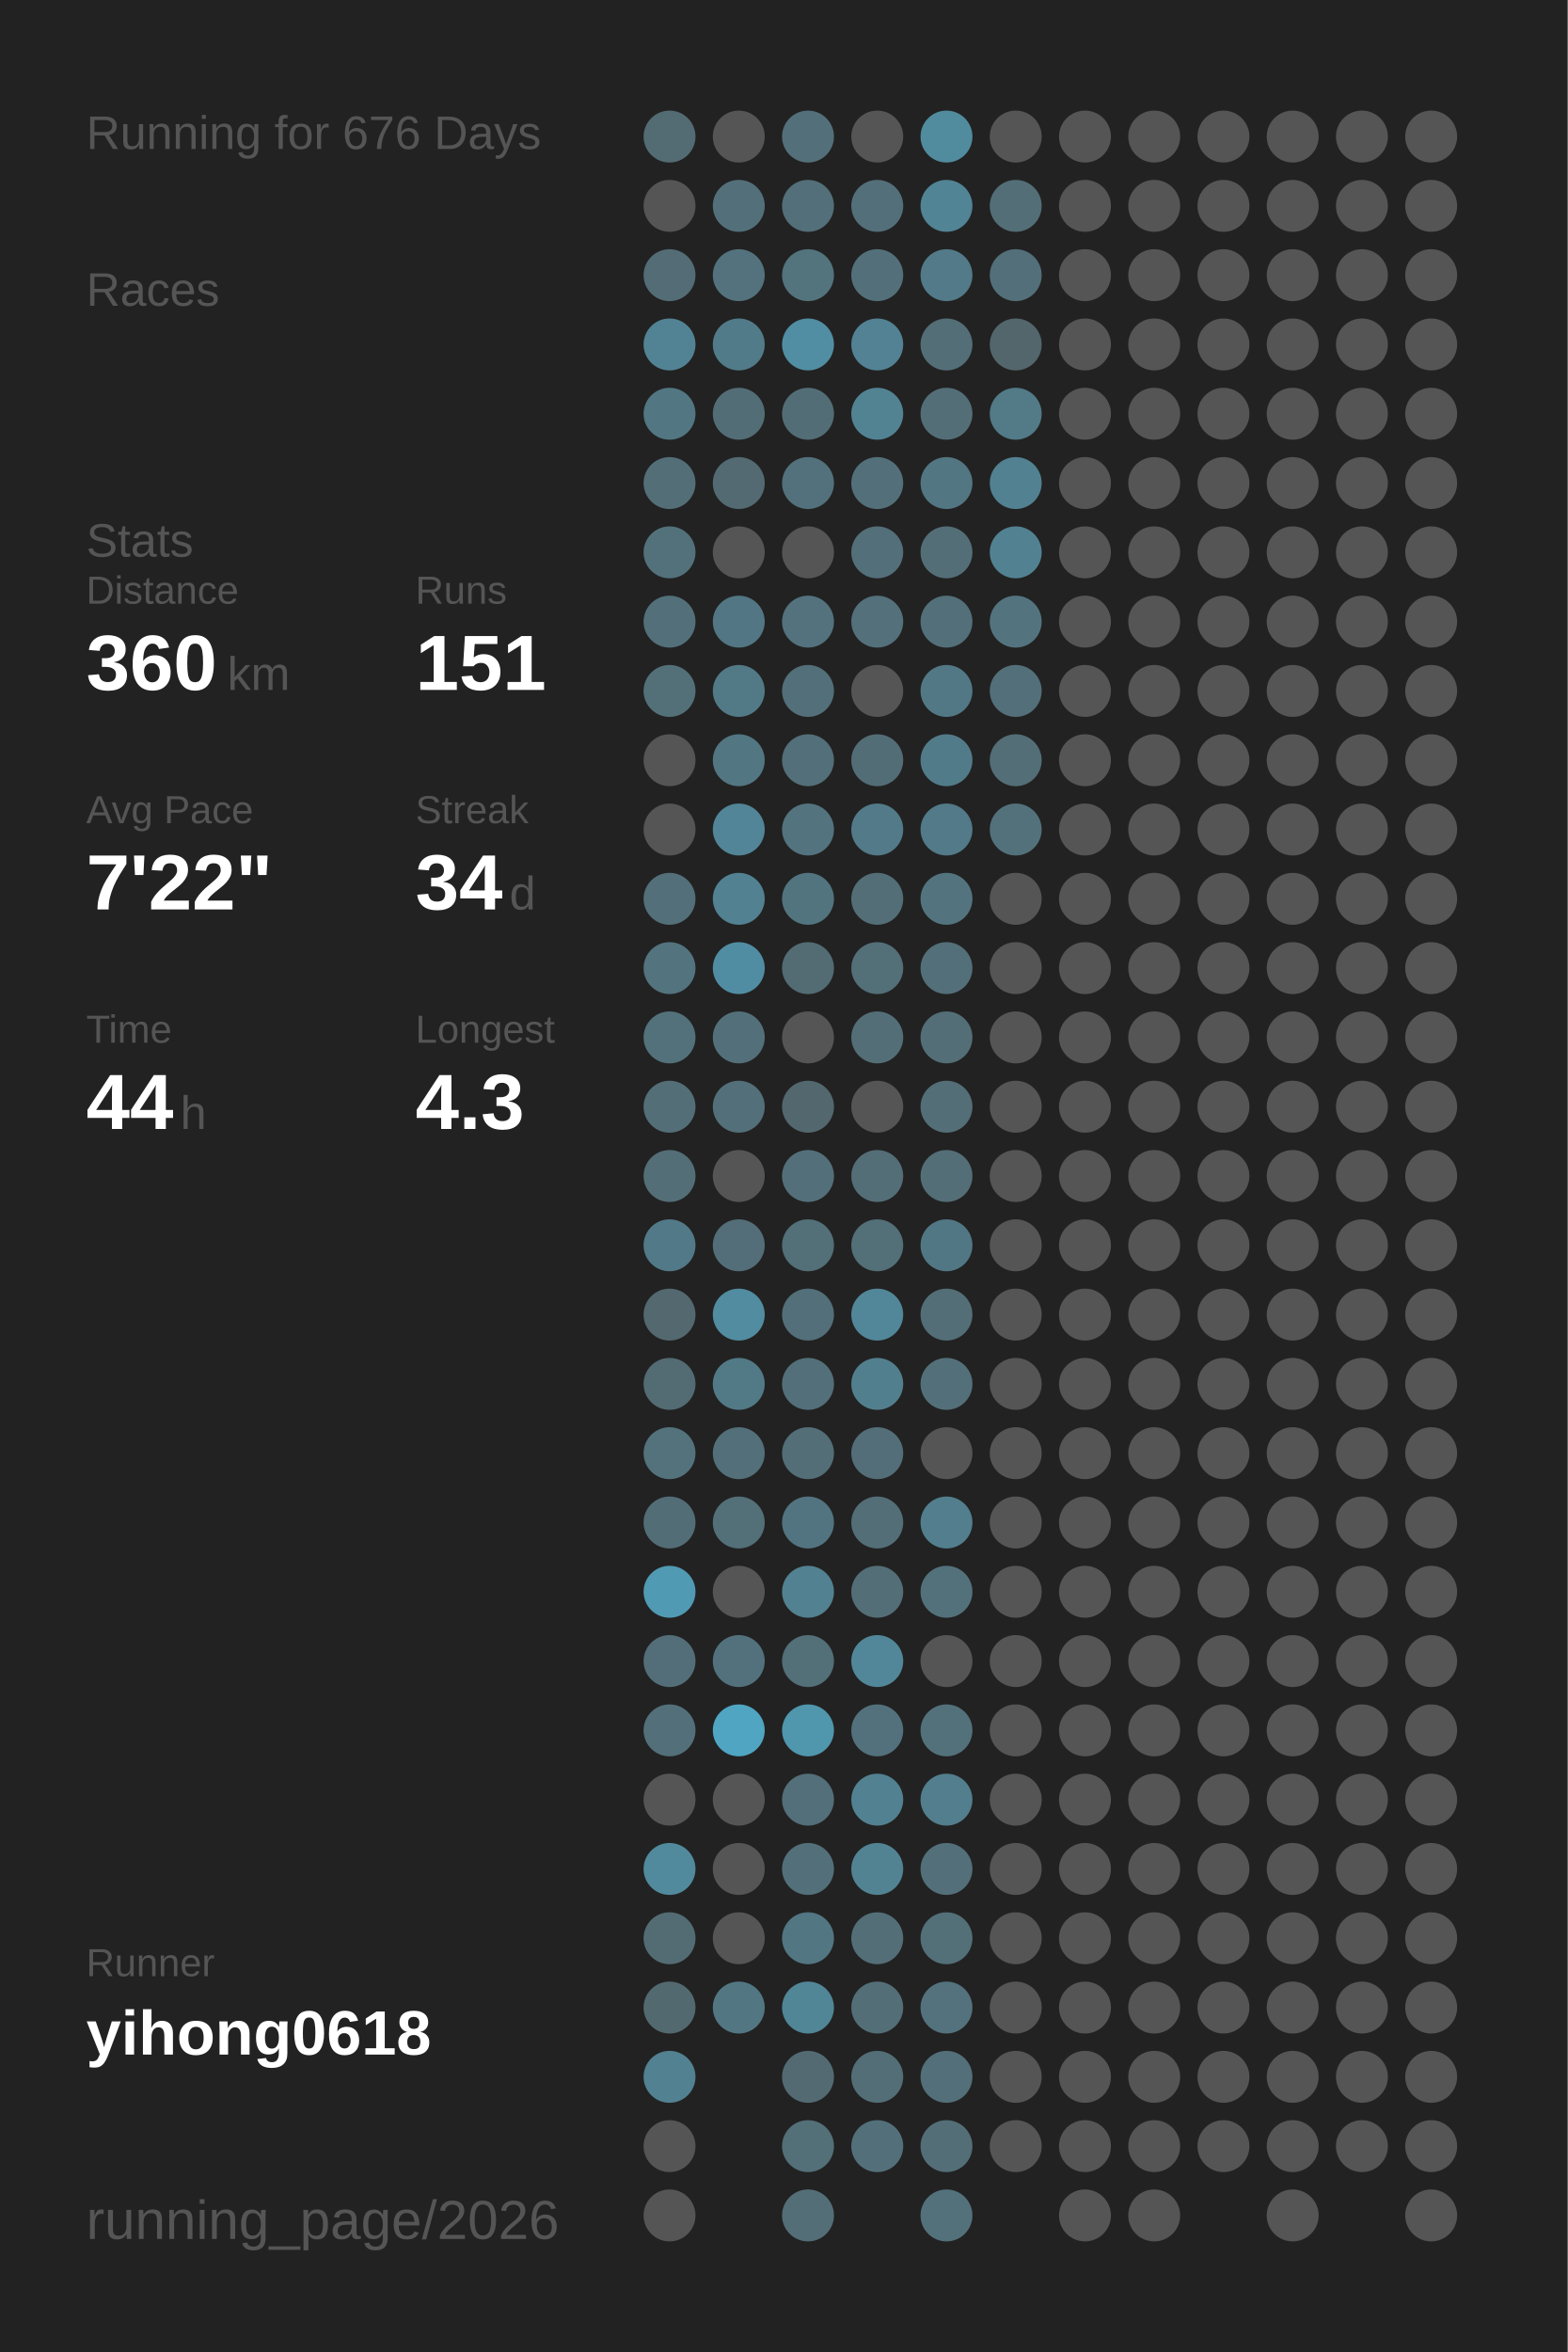
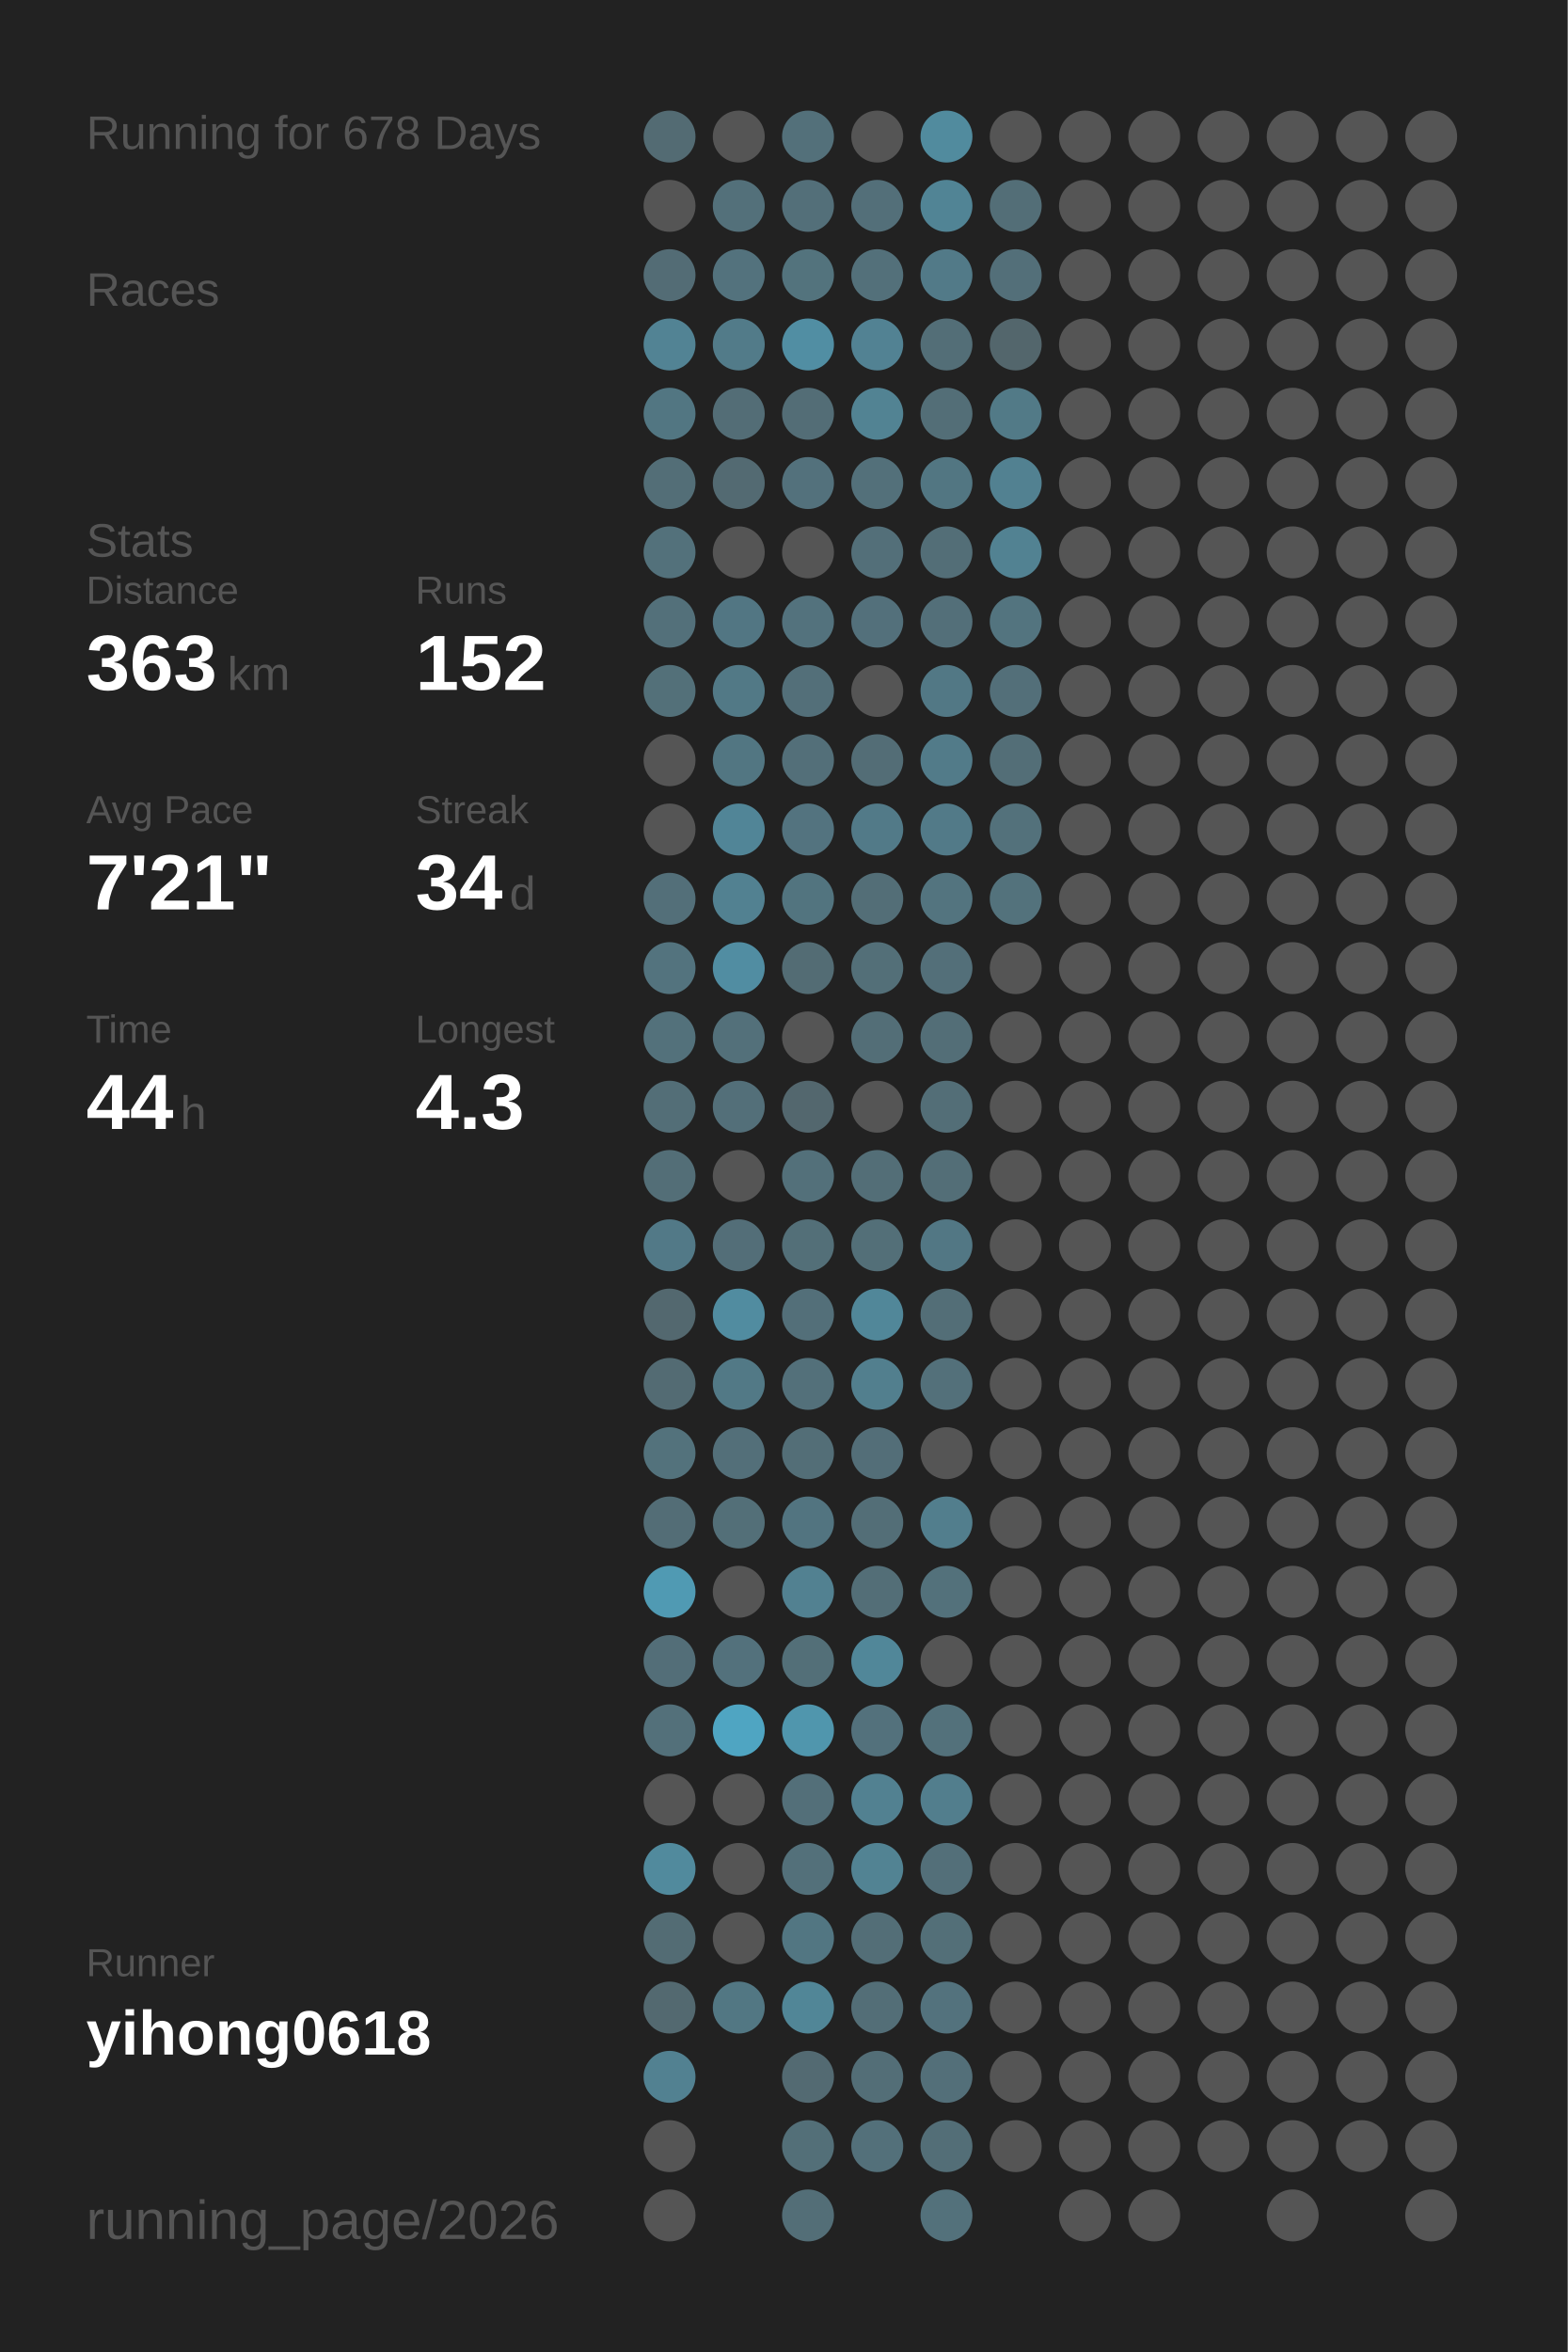
<svg xmlns="http://www.w3.org/2000/svg" baseProfile="full" height="300mm" version="1.1" viewBox="0,0,200,300" width="200mm">
  <defs />
  <rect fill="#222222" height="300" width="200" x="0" y="0" />
-   <text fill="#555555" style="font-size:6px; font-family:Arial;" x="11" y="19">Running for 676 Days</text>
+   <text fill="#555555" style="font-size:6px; font-family:Arial;" x="11" y="19">Running for 678 Days</text>
  <text fill="#555555" style="font-size:6px; font-family:Arial;" x="11" y="39">Races</text>
  <text fill="#555555" style="font-size:6px; font-family:Arial;" x="11" y="71">Stats</text>
  <text fill="#555555" style="font-size:5px; font-family:Arial;" x="11" y="77">Distance</text>
-   <text fill="#FFFFFF" style="font-size:10px; font-family:Arial; font-weight:bold;" x="11" y="88">360</text>
+   <text fill="#FFFFFF" style="font-size:10px; font-family:Arial; font-weight:bold;" x="11" y="88">363</text>
  <text fill="#555555" style="font-size:6px; font-family:Arial;" x="29" y="88">km</text>
  <text fill="#555555" style="font-size:5px; font-family:Arial;" x="53" y="77">Runs</text>
-   <text fill="#FFFFFF" style="font-size:10px; font-family:Arial; font-weight:bold;" x="53" y="88">151</text>
+   <text fill="#FFFFFF" style="font-size:10px; font-family:Arial; font-weight:bold;" x="53" y="88">152</text>
  <text fill="#555555" style="font-size:5px; font-family:Arial;" x="11" y="105">Avg Pace</text>
-   <text fill="#FFFFFF" style="font-size:10px; font-family:Arial; font-weight:bold;" x="11" y="116">7'22"</text>
+   <text fill="#FFFFFF" style="font-size:10px; font-family:Arial; font-weight:bold;" x="11" y="116">7'21"</text>
  <text fill="#555555" style="font-size:5px; font-family:Arial;" x="53" y="105">Streak</text>
  <text fill="#FFFFFF" style="font-size:10px; font-family:Arial; font-weight:bold;" x="53" y="116">34</text>
  <text fill="#555555" style="font-size:6px; font-family:Arial;" x="65" y="116">d</text>
  <text fill="#555555" style="font-size:5px; font-family:Arial;" x="11" y="133">Time</text>
  <text fill="#FFFFFF" style="font-size:10px; font-family:Arial; font-weight:bold;" x="11" y="144">44</text>
  <text fill="#555555" style="font-size:6px; font-family:Arial;" x="23" y="144">h</text>
  <text fill="#555555" style="font-size:5px; font-family:Arial;" x="53" y="133">Longest</text>
  <text fill="#FFFFFF" style="font-size:10px; font-family:Arial; font-weight:bold;" x="53" y="144">4.3</text>
  <text fill="#555555" style="font-size:5px; font-family:Arial;" x="11" y="252.065">Runner</text>
  <text fill="#FFFFFF" style="font-size:8px; font-family:Arial; font-weight:bold;" x="11" y="262.065">yihong0618</text>
  <text fill="#555555" style="font-size:7px; font-family:Arial;" x="11" y="285.581">running_page/2026</text>
  <circle cx="85.417" cy="17.419" fill="#536b73" r="3.312" />
  <circle cx="85.417" cy="26.258" fill="#555555" r="3.312" />
  <circle cx="85.417" cy="35.097" fill="#536c75" r="3.312" />
  <circle cx="85.417" cy="43.935" fill="#528394" r="3.312" />
  <circle cx="85.417" cy="52.774" fill="#527682" r="3.312" />
  <circle cx="85.417" cy="61.613" fill="#536e77" r="3.312" />
  <circle cx="85.417" cy="70.452" fill="#53717b" r="3.312" />
  <circle cx="85.417" cy="79.29" fill="#53707a" r="3.312" />
  <circle cx="85.417" cy="88.129" fill="#537079" r="3.312" />
  <circle cx="85.417" cy="96.968" fill="#555555" r="3.312" />
  <circle cx="85.417" cy="105.806" fill="#555555" r="3.312" />
  <circle cx="85.417" cy="114.645" fill="#536f79" r="3.312" />
  <circle cx="85.417" cy="123.484" fill="#53737e" r="3.312" />
  <circle cx="85.417" cy="132.323" fill="#53717b" r="3.312" />
  <circle cx="85.417" cy="141.161" fill="#536e77" r="3.312" />
  <circle cx="85.417" cy="150" fill="#536e77" r="3.312" />
  <circle cx="85.417" cy="158.839" fill="#527987" r="3.312" />
  <circle cx="85.417" cy="167.677" fill="#53686f" r="3.312" />
  <circle cx="85.417" cy="176.516" fill="#536b73" r="3.312" />
  <circle cx="85.417" cy="185.355" fill="#53727c" r="3.312" />
  <circle cx="85.417" cy="194.194" fill="#536d76" r="3.312" />
  <circle cx="85.417" cy="203.032" fill="#509ab3" r="3.312" />
  <circle cx="85.417" cy="211.871" fill="#536e78" r="3.312" />
  <circle cx="85.417" cy="220.71" fill="#53707a" r="3.312" />
  <circle cx="85.417" cy="229.548" fill="#555555" r="3.312" />
  <circle cx="85.417" cy="238.387" fill="#518a9d" r="3.312" />
  <circle cx="85.417" cy="247.226" fill="#536c74" r="3.312" />
  <circle cx="85.417" cy="256.065" fill="#536970" r="3.312" />
  <circle cx="85.417" cy="264.903" fill="#528191" r="3.312" />
  <circle cx="85.417" cy="273.742" fill="#555555" r="3.312" />
  <circle cx="85.417" cy="282.581" fill="#555555" r="3.312" />
  <circle cx="94.25" cy="17.419" fill="#555555" r="3.312" />
  <circle cx="94.25" cy="26.258" fill="#53707a" r="3.312" />
  <circle cx="94.25" cy="35.097" fill="#53727d" r="3.312" />
  <circle cx="94.25" cy="43.935" fill="#527b89" r="3.312" />
  <circle cx="94.25" cy="52.774" fill="#536d76" r="3.312" />
  <circle cx="94.25" cy="61.613" fill="#536a72" r="3.312" />
  <circle cx="94.25" cy="70.452" fill="#555555" r="3.312" />
  <circle cx="94.25" cy="79.29" fill="#527683" r="3.312" />
  <circle cx="94.25" cy="88.129" fill="#527986" r="3.312" />
  <circle cx="94.25" cy="96.968" fill="#527682" r="3.312" />
  <circle cx="94.25" cy="105.806" fill="#518597" r="3.312" />
  <circle cx="94.25" cy="114.645" fill="#528191" r="3.312" />
  <circle cx="94.25" cy="123.484" fill="#518da2" r="3.312" />
  <circle cx="94.25" cy="132.323" fill="#53707a" r="3.312" />
  <circle cx="94.25" cy="141.161" fill="#536f79" r="3.312" />
  <circle cx="94.25" cy="150" fill="#555555" r="3.312" />
  <circle cx="94.25" cy="158.839" fill="#536e78" r="3.312" />
  <circle cx="94.25" cy="167.677" fill="#518ca0" r="3.312" />
  <circle cx="94.25" cy="176.516" fill="#527986" r="3.312" />
  <circle cx="94.25" cy="185.355" fill="#536f79" r="3.312" />
  <circle cx="94.25" cy="194.194" fill="#536f78" r="3.312" />
  <circle cx="94.25" cy="203.032" fill="#555555" r="3.312" />
  <circle cx="94.25" cy="211.871" fill="#53717c" r="3.312" />
  <circle cx="94.25" cy="220.71" fill="#4fa5c2" r="3.312" />
  <circle cx="94.25" cy="229.548" fill="#555555" r="3.312" />
  <circle cx="94.25" cy="238.387" fill="#555555" r="3.312" />
  <circle cx="94.25" cy="247.226" fill="#555555" r="3.312" />
  <circle cx="94.25" cy="256.065" fill="#527783" r="3.312" />
  <circle cx="103.083" cy="17.419" fill="#53707a" r="3.312" />
  <circle cx="103.083" cy="26.258" fill="#536f79" r="3.312" />
  <circle cx="103.083" cy="35.097" fill="#53737d" r="3.312" />
  <circle cx="103.083" cy="43.935" fill="#518ea3" r="3.312" />
  <circle cx="103.083" cy="52.774" fill="#536d76" r="3.312" />
  <circle cx="103.083" cy="61.613" fill="#53717c" r="3.312" />
  <circle cx="103.083" cy="70.452" fill="#555555" r="3.312" />
  <circle cx="103.083" cy="79.29" fill="#53727d" r="3.312" />
  <circle cx="103.083" cy="88.129" fill="#536f79" r="3.312" />
  <circle cx="103.083" cy="96.968" fill="#536f79" r="3.312" />
  <circle cx="103.083" cy="105.806" fill="#53737f" r="3.312" />
  <circle cx="103.083" cy="114.645" fill="#52747f" r="3.312" />
  <circle cx="103.083" cy="123.484" fill="#536c74" r="3.312" />
  <circle cx="103.083" cy="132.323" fill="#555555" r="3.312" />
  <circle cx="103.083" cy="141.161" fill="#53676e" r="3.312" />
  <circle cx="103.083" cy="150" fill="#53707a" r="3.312" />
  <circle cx="103.083" cy="158.839" fill="#536f78" r="3.312" />
  <circle cx="103.083" cy="167.677" fill="#536f79" r="3.312" />
  <circle cx="103.083" cy="176.516" fill="#53707a" r="3.312" />
  <circle cx="103.083" cy="185.355" fill="#536e77" r="3.312" />
  <circle cx="103.083" cy="194.194" fill="#527480" r="3.312" />
  <circle cx="103.083" cy="203.032" fill="#528191" r="3.312" />
  <circle cx="103.083" cy="211.871" fill="#536f78" r="3.312" />
  <circle cx="103.083" cy="220.71" fill="#5096ad" r="3.312" />
  <circle cx="103.083" cy="229.548" fill="#536f79" r="3.312" />
  <circle cx="103.083" cy="238.387" fill="#53707a" r="3.312" />
  <circle cx="103.083" cy="247.226" fill="#527682" r="3.312" />
  <circle cx="103.083" cy="256.065" fill="#518697" r="3.312" />
  <circle cx="103.083" cy="264.903" fill="#536a72" r="3.312" />
  <circle cx="103.083" cy="273.742" fill="#536f78" r="3.312" />
  <circle cx="103.083" cy="282.581" fill="#536e77" r="3.312" />
  <circle cx="111.917" cy="17.419" fill="#555555" r="3.312" />
  <circle cx="111.917" cy="26.258" fill="#536f79" r="3.312" />
  <circle cx="111.917" cy="35.097" fill="#53707a" r="3.312" />
  <circle cx="111.917" cy="43.935" fill="#528293" r="3.312" />
  <circle cx="111.917" cy="52.774" fill="#528393" r="3.312" />
  <circle cx="111.917" cy="61.613" fill="#53707a" r="3.312" />
  <circle cx="111.917" cy="70.452" fill="#536f79" r="3.312" />
  <circle cx="111.917" cy="79.29" fill="#53707b" r="3.312" />
  <circle cx="111.917" cy="88.129" fill="#555555" r="3.312" />
  <circle cx="111.917" cy="96.968" fill="#536d76" r="3.312" />
  <circle cx="111.917" cy="105.806" fill="#527a88" r="3.312" />
  <circle cx="111.917" cy="114.645" fill="#536e77" r="3.312" />
  <circle cx="111.917" cy="123.484" fill="#536f78" r="3.312" />
  <circle cx="111.917" cy="132.323" fill="#536e77" r="3.312" />
  <circle cx="111.917" cy="141.161" fill="#555555" r="3.312" />
  <circle cx="111.917" cy="150" fill="#536e77" r="3.312" />
  <circle cx="111.917" cy="158.839" fill="#536f78" r="3.312" />
  <circle cx="111.917" cy="167.677" fill="#518799" r="3.312" />
  <circle cx="111.917" cy="176.516" fill="#527f8e" r="3.312" />
  <circle cx="111.917" cy="185.355" fill="#536e78" r="3.312" />
  <circle cx="111.917" cy="194.194" fill="#536e77" r="3.312" />
  <circle cx="111.917" cy="203.032" fill="#536e77" r="3.312" />
  <circle cx="111.917" cy="211.871" fill="#518799" r="3.312" />
  <circle cx="111.917" cy="220.71" fill="#53717c" r="3.312" />
  <circle cx="111.917" cy="229.548" fill="#528191" r="3.312" />
  <circle cx="111.917" cy="238.387" fill="#528393" r="3.312" />
  <circle cx="111.917" cy="247.226" fill="#536e77" r="3.312" />
  <circle cx="111.917" cy="256.065" fill="#536e77" r="3.312" />
  <circle cx="111.917" cy="264.903" fill="#536e77" r="3.312" />
  <circle cx="111.917" cy="273.742" fill="#53707a" r="3.312" />
  <circle cx="120.75" cy="17.419" fill="#518b9e" r="3.312" />
  <circle cx="120.75" cy="26.258" fill="#518495" r="3.312" />
  <circle cx="120.75" cy="35.097" fill="#527a88" r="3.312" />
  <circle cx="120.75" cy="43.935" fill="#536e77" r="3.312" />
  <circle cx="120.75" cy="52.774" fill="#536e77" r="3.312" />
  <circle cx="120.75" cy="61.613" fill="#527682" r="3.312" />
  <circle cx="120.75" cy="70.452" fill="#536e77" r="3.312" />
  <circle cx="120.75" cy="79.29" fill="#536f79" r="3.312" />
  <circle cx="120.75" cy="88.129" fill="#527885" r="3.312" />
  <circle cx="120.75" cy="96.968" fill="#527b89" r="3.312" />
  <circle cx="120.75" cy="105.806" fill="#527a88" r="3.312" />
  <circle cx="120.75" cy="114.645" fill="#53747f" r="3.312" />
  <circle cx="120.75" cy="123.484" fill="#536f79" r="3.312" />
  <circle cx="120.75" cy="132.323" fill="#536e77" r="3.312" />
  <circle cx="120.75" cy="141.161" fill="#536e77" r="3.312" />
  <circle cx="120.75" cy="150" fill="#536e77" r="3.312" />
  <circle cx="120.75" cy="158.839" fill="#527784" r="3.312" />
  <circle cx="120.75" cy="167.677" fill="#536e77" r="3.312" />
  <circle cx="120.75" cy="176.516" fill="#53707a" r="3.312" />
  <circle cx="120.75" cy="185.355" fill="#555555" r="3.312" />
  <circle cx="120.75" cy="194.194" fill="#527e8d" r="3.312" />
  <circle cx="120.75" cy="203.032" fill="#53717b" r="3.312" />
  <circle cx="120.75" cy="211.871" fill="#555555" r="3.312" />
  <circle cx="120.75" cy="220.71" fill="#53717b" r="3.312" />
  <circle cx="120.75" cy="229.548" fill="#527e8d" r="3.312" />
  <circle cx="120.75" cy="238.387" fill="#536f79" r="3.312" />
  <circle cx="120.75" cy="247.226" fill="#536f78" r="3.312" />
  <circle cx="120.75" cy="256.065" fill="#53727d" r="3.312" />
  <circle cx="120.75" cy="264.903" fill="#536f79" r="3.312" />
  <circle cx="120.75" cy="273.742" fill="#536e77" r="3.312" />
  <circle cx="120.75" cy="282.581" fill="#53717b" r="3.312" />
  <circle cx="129.583" cy="17.419" fill="#555555" r="3.312" />
  <circle cx="129.583" cy="26.258" fill="#536e77" r="3.312" />
  <circle cx="129.583" cy="35.097" fill="#536f79" r="3.312" />
  <circle cx="129.583" cy="43.935" fill="#53666c" r="3.312" />
  <circle cx="129.583" cy="52.774" fill="#527a87" r="3.312" />
  <circle cx="129.583" cy="61.613" fill="#528191" r="3.312" />
  <circle cx="129.583" cy="70.452" fill="#528292" r="3.312" />
  <circle cx="129.583" cy="79.29" fill="#53747f" r="3.312" />
  <circle cx="129.583" cy="88.129" fill="#536f79" r="3.312" />
  <circle cx="129.583" cy="96.968" fill="#536e77" r="3.312" />
  <circle cx="129.583" cy="105.806" fill="#53717b" r="3.312" />
-   <circle cx="129.583" cy="114.645" fill="#555555" r="3.312" />
+   <circle cx="129.583" cy="114.645" fill="#53727c" r="3.312" />
  <circle cx="129.583" cy="123.484" fill="#555555" r="3.312" />
  <circle cx="129.583" cy="132.323" fill="#555555" r="3.312" />
  <circle cx="129.583" cy="141.161" fill="#555555" r="3.312" />
  <circle cx="129.583" cy="150" fill="#555555" r="3.312" />
  <circle cx="129.583" cy="158.839" fill="#555555" r="3.312" />
  <circle cx="129.583" cy="167.677" fill="#555555" r="3.312" />
  <circle cx="129.583" cy="176.516" fill="#555555" r="3.312" />
  <circle cx="129.583" cy="185.355" fill="#555555" r="3.312" />
  <circle cx="129.583" cy="194.194" fill="#555555" r="3.312" />
  <circle cx="129.583" cy="203.032" fill="#555555" r="3.312" />
  <circle cx="129.583" cy="211.871" fill="#555555" r="3.312" />
  <circle cx="129.583" cy="220.71" fill="#555555" r="3.312" />
  <circle cx="129.583" cy="229.548" fill="#555555" r="3.312" />
  <circle cx="129.583" cy="238.387" fill="#555555" r="3.312" />
  <circle cx="129.583" cy="247.226" fill="#555555" r="3.312" />
  <circle cx="129.583" cy="256.065" fill="#555555" r="3.312" />
  <circle cx="129.583" cy="264.903" fill="#555555" r="3.312" />
  <circle cx="129.583" cy="273.742" fill="#555555" r="3.312" />
  <circle cx="138.417" cy="17.419" fill="#555555" r="3.312" />
  <circle cx="138.417" cy="26.258" fill="#555555" r="3.312" />
  <circle cx="138.417" cy="35.097" fill="#555555" r="3.312" />
  <circle cx="138.417" cy="43.935" fill="#555555" r="3.312" />
  <circle cx="138.417" cy="52.774" fill="#555555" r="3.312" />
  <circle cx="138.417" cy="61.613" fill="#555555" r="3.312" />
  <circle cx="138.417" cy="70.452" fill="#555555" r="3.312" />
  <circle cx="138.417" cy="79.29" fill="#555555" r="3.312" />
  <circle cx="138.417" cy="88.129" fill="#555555" r="3.312" />
  <circle cx="138.417" cy="96.968" fill="#555555" r="3.312" />
  <circle cx="138.417" cy="105.806" fill="#555555" r="3.312" />
  <circle cx="138.417" cy="114.645" fill="#555555" r="3.312" />
  <circle cx="138.417" cy="123.484" fill="#555555" r="3.312" />
  <circle cx="138.417" cy="132.323" fill="#555555" r="3.312" />
  <circle cx="138.417" cy="141.161" fill="#555555" r="3.312" />
  <circle cx="138.417" cy="150" fill="#555555" r="3.312" />
  <circle cx="138.417" cy="158.839" fill="#555555" r="3.312" />
  <circle cx="138.417" cy="167.677" fill="#555555" r="3.312" />
  <circle cx="138.417" cy="176.516" fill="#555555" r="3.312" />
  <circle cx="138.417" cy="185.355" fill="#555555" r="3.312" />
  <circle cx="138.417" cy="194.194" fill="#555555" r="3.312" />
  <circle cx="138.417" cy="203.032" fill="#555555" r="3.312" />
  <circle cx="138.417" cy="211.871" fill="#555555" r="3.312" />
  <circle cx="138.417" cy="220.71" fill="#555555" r="3.312" />
  <circle cx="138.417" cy="229.548" fill="#555555" r="3.312" />
  <circle cx="138.417" cy="238.387" fill="#555555" r="3.312" />
  <circle cx="138.417" cy="247.226" fill="#555555" r="3.312" />
  <circle cx="138.417" cy="256.065" fill="#555555" r="3.312" />
  <circle cx="138.417" cy="264.903" fill="#555555" r="3.312" />
  <circle cx="138.417" cy="273.742" fill="#555555" r="3.312" />
  <circle cx="138.417" cy="282.581" fill="#555555" r="3.312" />
  <circle cx="147.25" cy="17.419" fill="#555555" r="3.312" />
  <circle cx="147.25" cy="26.258" fill="#555555" r="3.312" />
  <circle cx="147.25" cy="35.097" fill="#555555" r="3.312" />
  <circle cx="147.25" cy="43.935" fill="#555555" r="3.312" />
  <circle cx="147.25" cy="52.774" fill="#555555" r="3.312" />
  <circle cx="147.25" cy="61.613" fill="#555555" r="3.312" />
  <circle cx="147.25" cy="70.452" fill="#555555" r="3.312" />
  <circle cx="147.25" cy="79.29" fill="#555555" r="3.312" />
  <circle cx="147.25" cy="88.129" fill="#555555" r="3.312" />
  <circle cx="147.25" cy="96.968" fill="#555555" r="3.312" />
  <circle cx="147.25" cy="105.806" fill="#555555" r="3.312" />
  <circle cx="147.25" cy="114.645" fill="#555555" r="3.312" />
  <circle cx="147.25" cy="123.484" fill="#555555" r="3.312" />
  <circle cx="147.25" cy="132.323" fill="#555555" r="3.312" />
  <circle cx="147.25" cy="141.161" fill="#555555" r="3.312" />
  <circle cx="147.25" cy="150" fill="#555555" r="3.312" />
  <circle cx="147.25" cy="158.839" fill="#555555" r="3.312" />
  <circle cx="147.25" cy="167.677" fill="#555555" r="3.312" />
  <circle cx="147.25" cy="176.516" fill="#555555" r="3.312" />
  <circle cx="147.25" cy="185.355" fill="#555555" r="3.312" />
  <circle cx="147.25" cy="194.194" fill="#555555" r="3.312" />
  <circle cx="147.25" cy="203.032" fill="#555555" r="3.312" />
  <circle cx="147.25" cy="211.871" fill="#555555" r="3.312" />
  <circle cx="147.25" cy="220.71" fill="#555555" r="3.312" />
  <circle cx="147.25" cy="229.548" fill="#555555" r="3.312" />
  <circle cx="147.25" cy="238.387" fill="#555555" r="3.312" />
  <circle cx="147.25" cy="247.226" fill="#555555" r="3.312" />
  <circle cx="147.25" cy="256.065" fill="#555555" r="3.312" />
  <circle cx="147.25" cy="264.903" fill="#555555" r="3.312" />
  <circle cx="147.25" cy="273.742" fill="#555555" r="3.312" />
  <circle cx="147.25" cy="282.581" fill="#555555" r="3.312" />
  <circle cx="156.083" cy="17.419" fill="#555555" r="3.312" />
  <circle cx="156.083" cy="26.258" fill="#555555" r="3.312" />
  <circle cx="156.083" cy="35.097" fill="#555555" r="3.312" />
  <circle cx="156.083" cy="43.935" fill="#555555" r="3.312" />
  <circle cx="156.083" cy="52.774" fill="#555555" r="3.312" />
  <circle cx="156.083" cy="61.613" fill="#555555" r="3.312" />
  <circle cx="156.083" cy="70.452" fill="#555555" r="3.312" />
  <circle cx="156.083" cy="79.29" fill="#555555" r="3.312" />
  <circle cx="156.083" cy="88.129" fill="#555555" r="3.312" />
  <circle cx="156.083" cy="96.968" fill="#555555" r="3.312" />
  <circle cx="156.083" cy="105.806" fill="#555555" r="3.312" />
  <circle cx="156.083" cy="114.645" fill="#555555" r="3.312" />
  <circle cx="156.083" cy="123.484" fill="#555555" r="3.312" />
  <circle cx="156.083" cy="132.323" fill="#555555" r="3.312" />
  <circle cx="156.083" cy="141.161" fill="#555555" r="3.312" />
  <circle cx="156.083" cy="150" fill="#555555" r="3.312" />
  <circle cx="156.083" cy="158.839" fill="#555555" r="3.312" />
  <circle cx="156.083" cy="167.677" fill="#555555" r="3.312" />
  <circle cx="156.083" cy="176.516" fill="#555555" r="3.312" />
  <circle cx="156.083" cy="185.355" fill="#555555" r="3.312" />
  <circle cx="156.083" cy="194.194" fill="#555555" r="3.312" />
  <circle cx="156.083" cy="203.032" fill="#555555" r="3.312" />
  <circle cx="156.083" cy="211.871" fill="#555555" r="3.312" />
  <circle cx="156.083" cy="220.71" fill="#555555" r="3.312" />
  <circle cx="156.083" cy="229.548" fill="#555555" r="3.312" />
  <circle cx="156.083" cy="238.387" fill="#555555" r="3.312" />
  <circle cx="156.083" cy="247.226" fill="#555555" r="3.312" />
  <circle cx="156.083" cy="256.065" fill="#555555" r="3.312" />
  <circle cx="156.083" cy="264.903" fill="#555555" r="3.312" />
  <circle cx="156.083" cy="273.742" fill="#555555" r="3.312" />
  <circle cx="164.917" cy="17.419" fill="#555555" r="3.312" />
  <circle cx="164.917" cy="26.258" fill="#555555" r="3.312" />
  <circle cx="164.917" cy="35.097" fill="#555555" r="3.312" />
  <circle cx="164.917" cy="43.935" fill="#555555" r="3.312" />
  <circle cx="164.917" cy="52.774" fill="#555555" r="3.312" />
  <circle cx="164.917" cy="61.613" fill="#555555" r="3.312" />
  <circle cx="164.917" cy="70.452" fill="#555555" r="3.312" />
  <circle cx="164.917" cy="79.29" fill="#555555" r="3.312" />
  <circle cx="164.917" cy="88.129" fill="#555555" r="3.312" />
  <circle cx="164.917" cy="96.968" fill="#555555" r="3.312" />
  <circle cx="164.917" cy="105.806" fill="#555555" r="3.312" />
  <circle cx="164.917" cy="114.645" fill="#555555" r="3.312" />
  <circle cx="164.917" cy="123.484" fill="#555555" r="3.312" />
  <circle cx="164.917" cy="132.323" fill="#555555" r="3.312" />
  <circle cx="164.917" cy="141.161" fill="#555555" r="3.312" />
  <circle cx="164.917" cy="150" fill="#555555" r="3.312" />
  <circle cx="164.917" cy="158.839" fill="#555555" r="3.312" />
  <circle cx="164.917" cy="167.677" fill="#555555" r="3.312" />
  <circle cx="164.917" cy="176.516" fill="#555555" r="3.312" />
  <circle cx="164.917" cy="185.355" fill="#555555" r="3.312" />
  <circle cx="164.917" cy="194.194" fill="#555555" r="3.312" />
  <circle cx="164.917" cy="203.032" fill="#555555" r="3.312" />
  <circle cx="164.917" cy="211.871" fill="#555555" r="3.312" />
  <circle cx="164.917" cy="220.71" fill="#555555" r="3.312" />
  <circle cx="164.917" cy="229.548" fill="#555555" r="3.312" />
  <circle cx="164.917" cy="238.387" fill="#555555" r="3.312" />
  <circle cx="164.917" cy="247.226" fill="#555555" r="3.312" />
  <circle cx="164.917" cy="256.065" fill="#555555" r="3.312" />
  <circle cx="164.917" cy="264.903" fill="#555555" r="3.312" />
  <circle cx="164.917" cy="273.742" fill="#555555" r="3.312" />
  <circle cx="164.917" cy="282.581" fill="#555555" r="3.312" />
  <circle cx="173.75" cy="17.419" fill="#555555" r="3.312" />
  <circle cx="173.75" cy="26.258" fill="#555555" r="3.312" />
  <circle cx="173.75" cy="35.097" fill="#555555" r="3.312" />
  <circle cx="173.75" cy="43.935" fill="#555555" r="3.312" />
  <circle cx="173.75" cy="52.774" fill="#555555" r="3.312" />
  <circle cx="173.75" cy="61.613" fill="#555555" r="3.312" />
  <circle cx="173.75" cy="70.452" fill="#555555" r="3.312" />
  <circle cx="173.75" cy="79.29" fill="#555555" r="3.312" />
  <circle cx="173.75" cy="88.129" fill="#555555" r="3.312" />
  <circle cx="173.75" cy="96.968" fill="#555555" r="3.312" />
  <circle cx="173.75" cy="105.806" fill="#555555" r="3.312" />
  <circle cx="173.75" cy="114.645" fill="#555555" r="3.312" />
  <circle cx="173.75" cy="123.484" fill="#555555" r="3.312" />
  <circle cx="173.75" cy="132.323" fill="#555555" r="3.312" />
  <circle cx="173.75" cy="141.161" fill="#555555" r="3.312" />
  <circle cx="173.75" cy="150" fill="#555555" r="3.312" />
  <circle cx="173.75" cy="158.839" fill="#555555" r="3.312" />
  <circle cx="173.75" cy="167.677" fill="#555555" r="3.312" />
  <circle cx="173.75" cy="176.516" fill="#555555" r="3.312" />
  <circle cx="173.75" cy="185.355" fill="#555555" r="3.312" />
  <circle cx="173.75" cy="194.194" fill="#555555" r="3.312" />
  <circle cx="173.75" cy="203.032" fill="#555555" r="3.312" />
  <circle cx="173.75" cy="211.871" fill="#555555" r="3.312" />
  <circle cx="173.75" cy="220.71" fill="#555555" r="3.312" />
  <circle cx="173.75" cy="229.548" fill="#555555" r="3.312" />
  <circle cx="173.75" cy="238.387" fill="#555555" r="3.312" />
  <circle cx="173.75" cy="247.226" fill="#555555" r="3.312" />
  <circle cx="173.75" cy="256.065" fill="#555555" r="3.312" />
  <circle cx="173.75" cy="264.903" fill="#555555" r="3.312" />
  <circle cx="173.75" cy="273.742" fill="#555555" r="3.312" />
  <circle cx="182.583" cy="17.419" fill="#555555" r="3.312" />
  <circle cx="182.583" cy="26.258" fill="#555555" r="3.312" />
  <circle cx="182.583" cy="35.097" fill="#555555" r="3.312" />
  <circle cx="182.583" cy="43.935" fill="#555555" r="3.312" />
  <circle cx="182.583" cy="52.774" fill="#555555" r="3.312" />
  <circle cx="182.583" cy="61.613" fill="#555555" r="3.312" />
  <circle cx="182.583" cy="70.452" fill="#555555" r="3.312" />
  <circle cx="182.583" cy="79.29" fill="#555555" r="3.312" />
  <circle cx="182.583" cy="88.129" fill="#555555" r="3.312" />
  <circle cx="182.583" cy="96.968" fill="#555555" r="3.312" />
  <circle cx="182.583" cy="105.806" fill="#555555" r="3.312" />
  <circle cx="182.583" cy="114.645" fill="#555555" r="3.312" />
  <circle cx="182.583" cy="123.484" fill="#555555" r="3.312" />
  <circle cx="182.583" cy="132.323" fill="#555555" r="3.312" />
  <circle cx="182.583" cy="141.161" fill="#555555" r="3.312" />
  <circle cx="182.583" cy="150" fill="#555555" r="3.312" />
  <circle cx="182.583" cy="158.839" fill="#555555" r="3.312" />
  <circle cx="182.583" cy="167.677" fill="#555555" r="3.312" />
  <circle cx="182.583" cy="176.516" fill="#555555" r="3.312" />
  <circle cx="182.583" cy="185.355" fill="#555555" r="3.312" />
  <circle cx="182.583" cy="194.194" fill="#555555" r="3.312" />
  <circle cx="182.583" cy="203.032" fill="#555555" r="3.312" />
  <circle cx="182.583" cy="211.871" fill="#555555" r="3.312" />
  <circle cx="182.583" cy="220.71" fill="#555555" r="3.312" />
  <circle cx="182.583" cy="229.548" fill="#555555" r="3.312" />
  <circle cx="182.583" cy="238.387" fill="#555555" r="3.312" />
  <circle cx="182.583" cy="247.226" fill="#555555" r="3.312" />
  <circle cx="182.583" cy="256.065" fill="#555555" r="3.312" />
  <circle cx="182.583" cy="264.903" fill="#555555" r="3.312" />
  <circle cx="182.583" cy="273.742" fill="#555555" r="3.312" />
  <circle cx="182.583" cy="282.581" fill="#555555" r="3.312" />
</svg>
